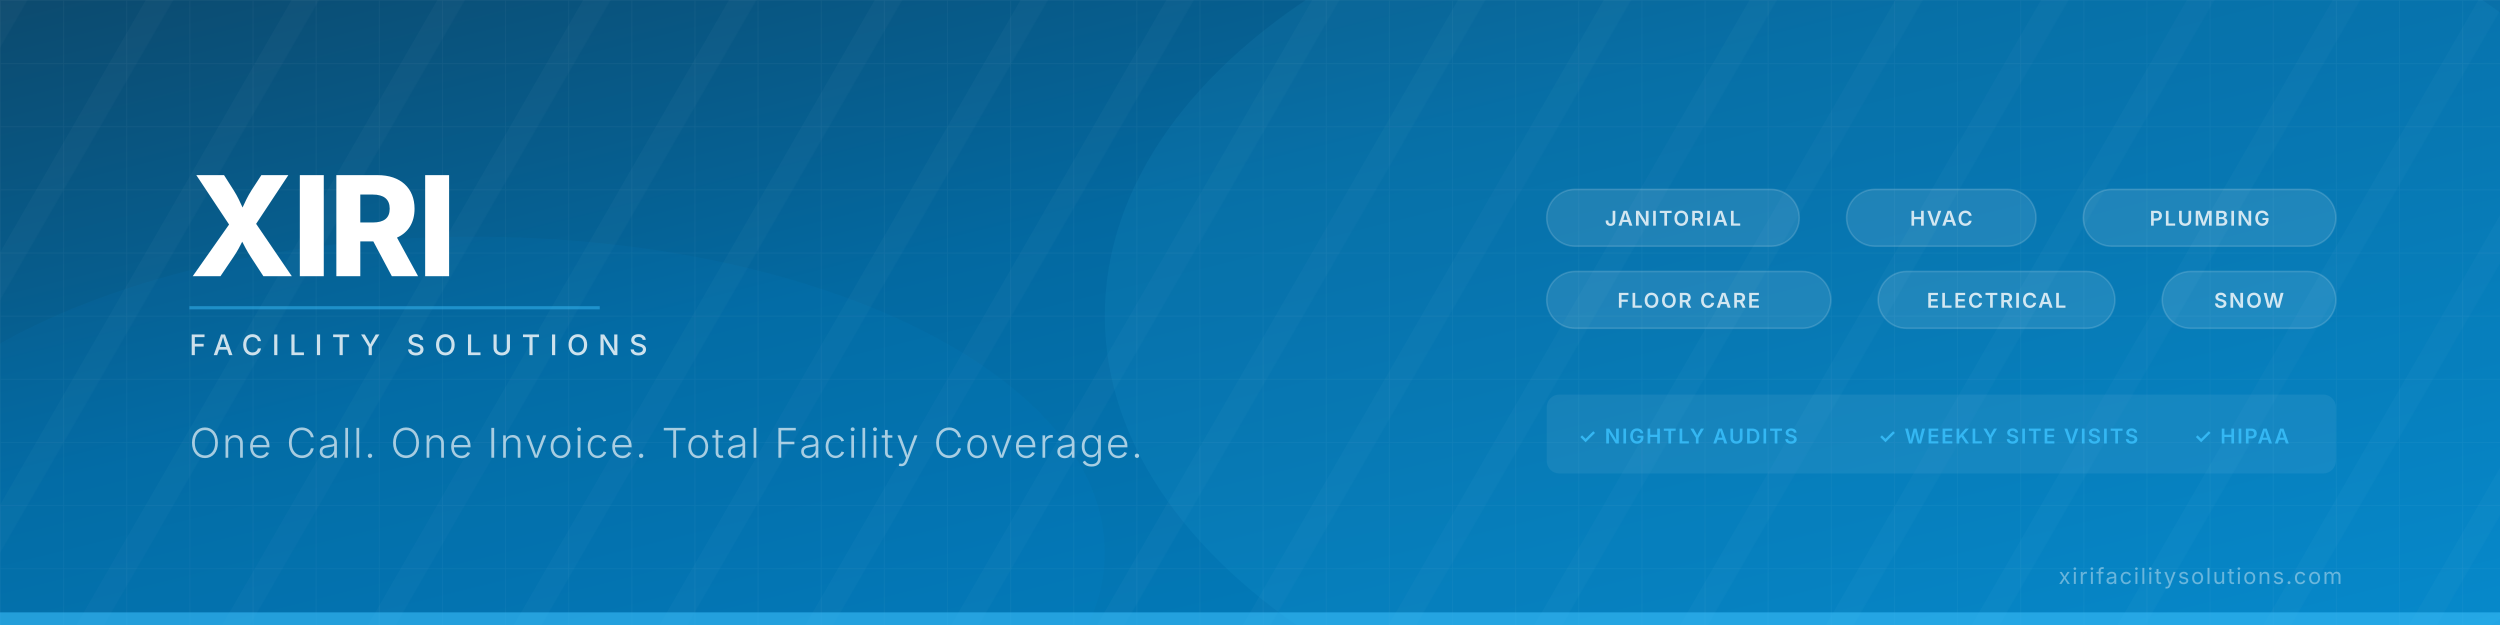
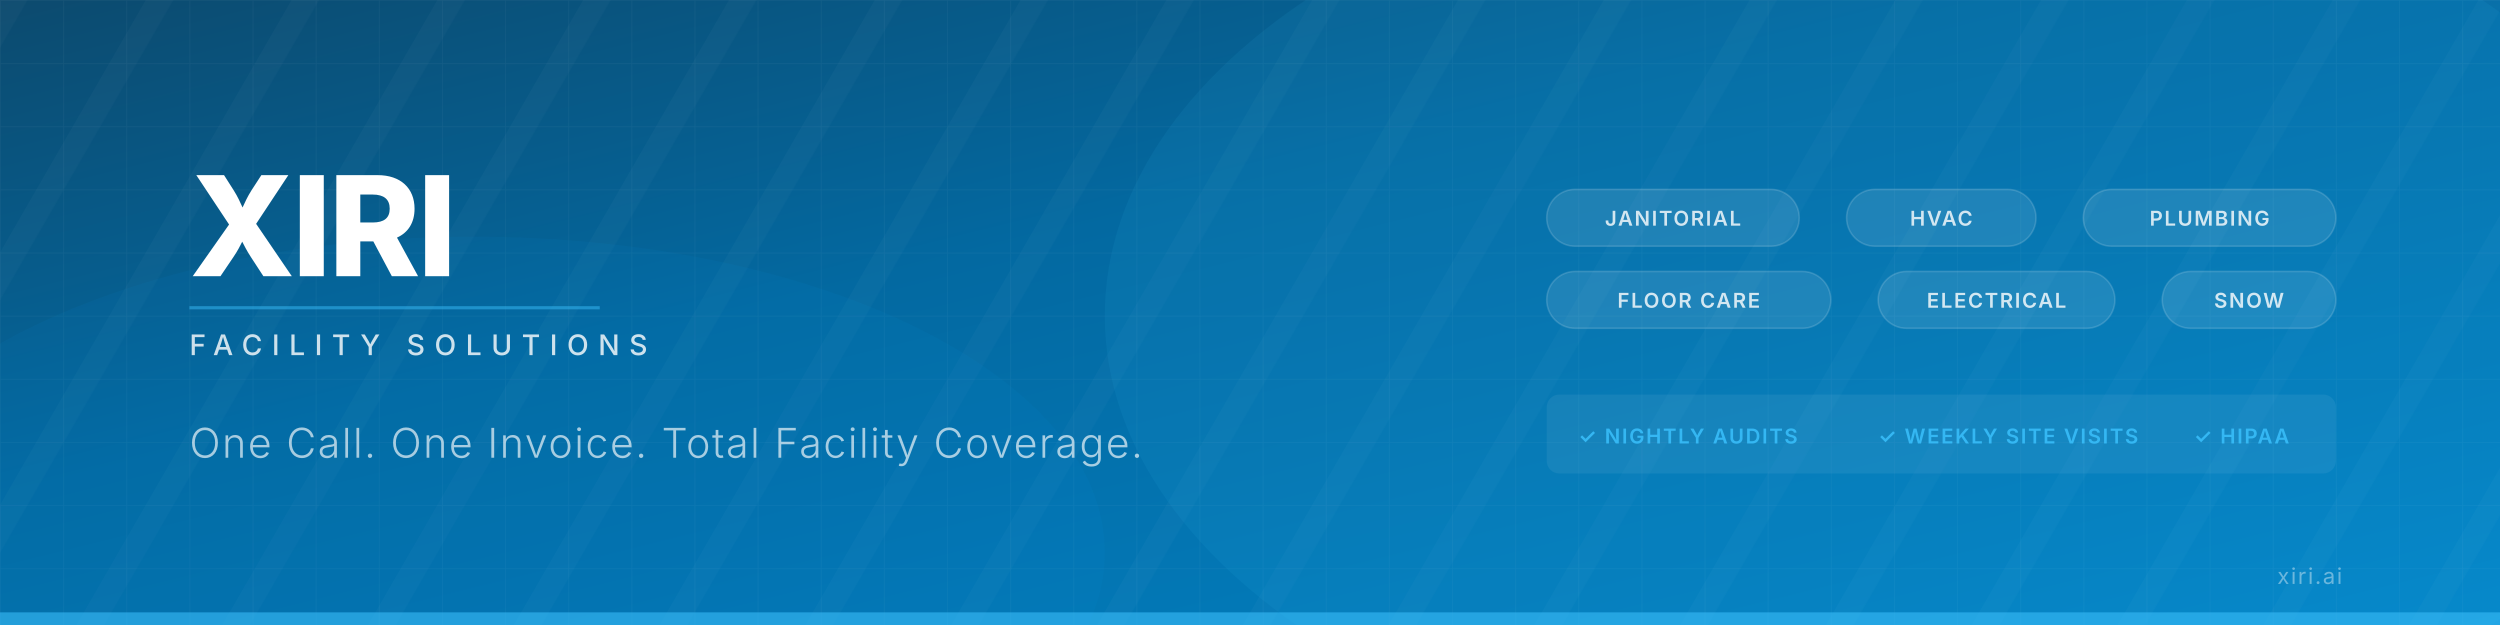
<svg xmlns="http://www.w3.org/2000/svg" viewBox="0 0 1584 396" width="1584" height="396">
  <defs>
    <linearGradient id="bg" x1="0%" y1="0%" x2="100%" y2="100%">
      <stop offset="0%" stop-color="#0c4a6e" />
      <stop offset="40%" stop-color="#0369a1" />
      <stop offset="100%" stop-color="#0284c7" />
    </linearGradient>
    <pattern id="grid" width="40" height="40" patternUnits="userSpaceOnUse">
      <path d="M 40 0 L 0 0 0 40" fill="none" stroke="rgba(255,255,255,0.04)" stroke-width="1" />
    </pattern>
    <pattern id="diag" width="80" height="80" patternUnits="userSpaceOnUse" patternTransform="rotate(30)">
      <line x1="0" y1="0" x2="0" y2="80" stroke="rgba(255,255,255,0.025)" stroke-width="30" />
    </pattern>
  </defs>
  <rect width="1584" height="396" fill="url(#bg)" />
  <rect width="1584" height="396" fill="url(#grid)" />
  <rect width="1584" height="396" fill="url(#diag)" />
  <ellipse cx="1200" cy="200" rx="500" ry="300" fill="rgba(56,189,248,0.08)" />
  <ellipse cx="300" cy="350" rx="400" ry="200" fill="rgba(14,165,233,0.06)" />
  <rect x="0" y="388" width="1584" height="8" fill="#38bdf8" opacity="0.6" />
  <text x="120" y="175" font-family="'Inter', 'Helvetica Neue', Arial, sans-serif" font-size="88" font-weight="800" fill="#ffffff" letter-spacing="-2">XIRI</text>
  <line x1="120" y1="195" x2="380" y2="195" stroke="rgba(56,189,248,0.5)" stroke-width="2" />
  <text x="120" y="225" font-family="'Inter', 'Helvetica Neue', Arial, sans-serif" font-size="18" font-weight="500" fill="rgba(255,255,255,0.8)" letter-spacing="6">FACILITY SOLUTIONS</text>
  <text x="120" y="290" font-family="'Inter', 'Helvetica Neue', Arial, sans-serif" font-size="26" font-weight="300" fill="rgba(255,255,255,0.65)" letter-spacing="1">One Call. One Invoice. Total Facility Coverage.</text>
  <rect x="980" y="120" width="160" height="36" rx="18" fill="rgba(255,255,255,0.1)" stroke="rgba(255,255,255,0.15)" stroke-width="1" />
  <text x="1060" y="143" font-family="'Inter', 'Helvetica Neue', Arial, sans-serif" font-size="13" font-weight="600" fill="rgba(255,255,255,0.8)" text-anchor="middle" letter-spacing="1">JANITORIAL</text>
  <rect x="1170" y="120" width="120" height="36" rx="18" fill="rgba(255,255,255,0.1)" stroke="rgba(255,255,255,0.15)" stroke-width="1" />
  <text x="1230" y="143" font-family="'Inter', 'Helvetica Neue', Arial, sans-serif" font-size="13" font-weight="600" fill="rgba(255,255,255,0.8)" text-anchor="middle" letter-spacing="1">HVAC</text>
  <rect x="1320" y="120" width="160" height="36" rx="18" fill="rgba(255,255,255,0.1)" stroke="rgba(255,255,255,0.15)" stroke-width="1" />
  <text x="1400" y="143" font-family="'Inter', 'Helvetica Neue', Arial, sans-serif" font-size="13" font-weight="600" fill="rgba(255,255,255,0.8)" text-anchor="middle" letter-spacing="1">PLUMBING</text>
  <rect x="980" y="172" width="180" height="36" rx="18" fill="rgba(255,255,255,0.1)" stroke="rgba(255,255,255,0.15)" stroke-width="1" />
  <text x="1070" y="195" font-family="'Inter', 'Helvetica Neue', Arial, sans-serif" font-size="13" font-weight="600" fill="rgba(255,255,255,0.8)" text-anchor="middle" letter-spacing="1">FLOOR CARE</text>
  <rect x="1190" y="172" width="150" height="36" rx="18" fill="rgba(255,255,255,0.1)" stroke="rgba(255,255,255,0.15)" stroke-width="1" />
  <text x="1265" y="195" font-family="'Inter', 'Helvetica Neue', Arial, sans-serif" font-size="13" font-weight="600" fill="rgba(255,255,255,0.8)" text-anchor="middle" letter-spacing="1">ELECTRICAL</text>
  <rect x="1370" y="172" width="110" height="36" rx="18" fill="rgba(255,255,255,0.1)" stroke="rgba(255,255,255,0.15)" stroke-width="1" />
  <text x="1425" y="195" font-family="'Inter', 'Helvetica Neue', Arial, sans-serif" font-size="13" font-weight="600" fill="rgba(255,255,255,0.8)" text-anchor="middle" letter-spacing="1">SNOW</text>
  <rect x="980" y="250" width="500" height="50" rx="8" fill="rgba(255,255,255,0.06)" />
  <text x="1000" y="281" font-family="'Inter', 'Helvetica Neue', Arial, sans-serif" font-size="13" font-weight="600" fill="rgba(56,189,248,0.9)" letter-spacing="1">✓ NIGHTLY AUDITS</text>
  <text x="1190" y="281" font-family="'Inter', 'Helvetica Neue', Arial, sans-serif" font-size="13" font-weight="600" fill="rgba(56,189,248,0.9)" letter-spacing="1">✓ WEEKLY SITE VISITS</text>
  <text x="1390" y="281" font-family="'Inter', 'Helvetica Neue', Arial, sans-serif" font-size="13" font-weight="600" fill="rgba(56,189,248,0.9)" letter-spacing="1">✓ HIPAA</text>
-   <text x="1484" y="370" font-family="'Inter', 'Helvetica Neue', Arial, sans-serif" font-size="14" font-weight="400" fill="rgba(255,255,255,0.4)" text-anchor="end" letter-spacing="1">xirifacilitysolutions.com</text>
+   <text x="1484" y="370" font-family="'Inter', 'Helvetica Neue', Arial, sans-serif" font-size="14" font-weight="400" fill="rgba(255,255,255,0.4)" text-anchor="end" letter-spacing="1">xiri.ai</text>
</svg>
